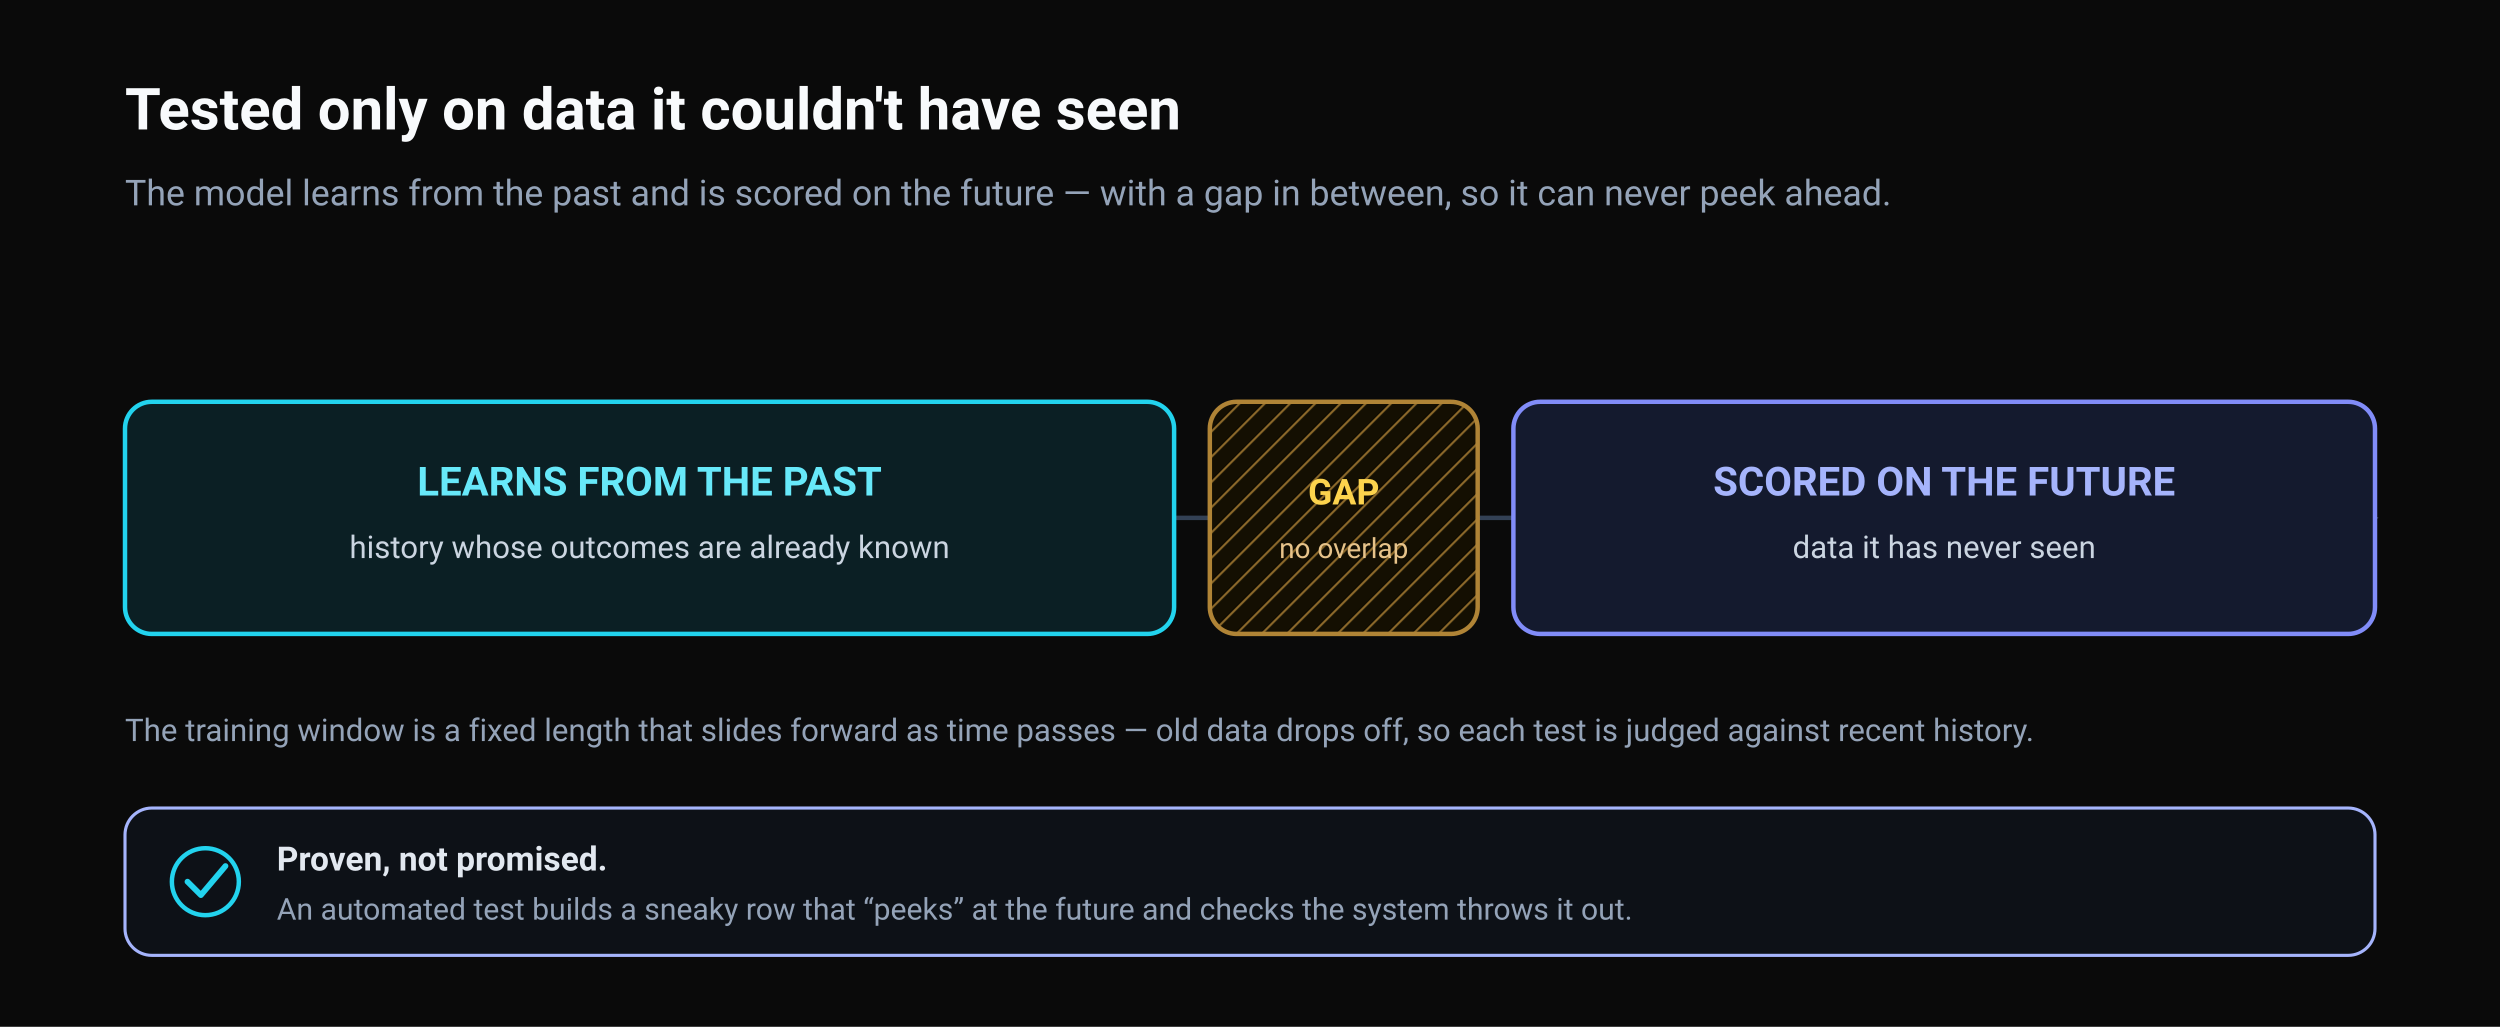
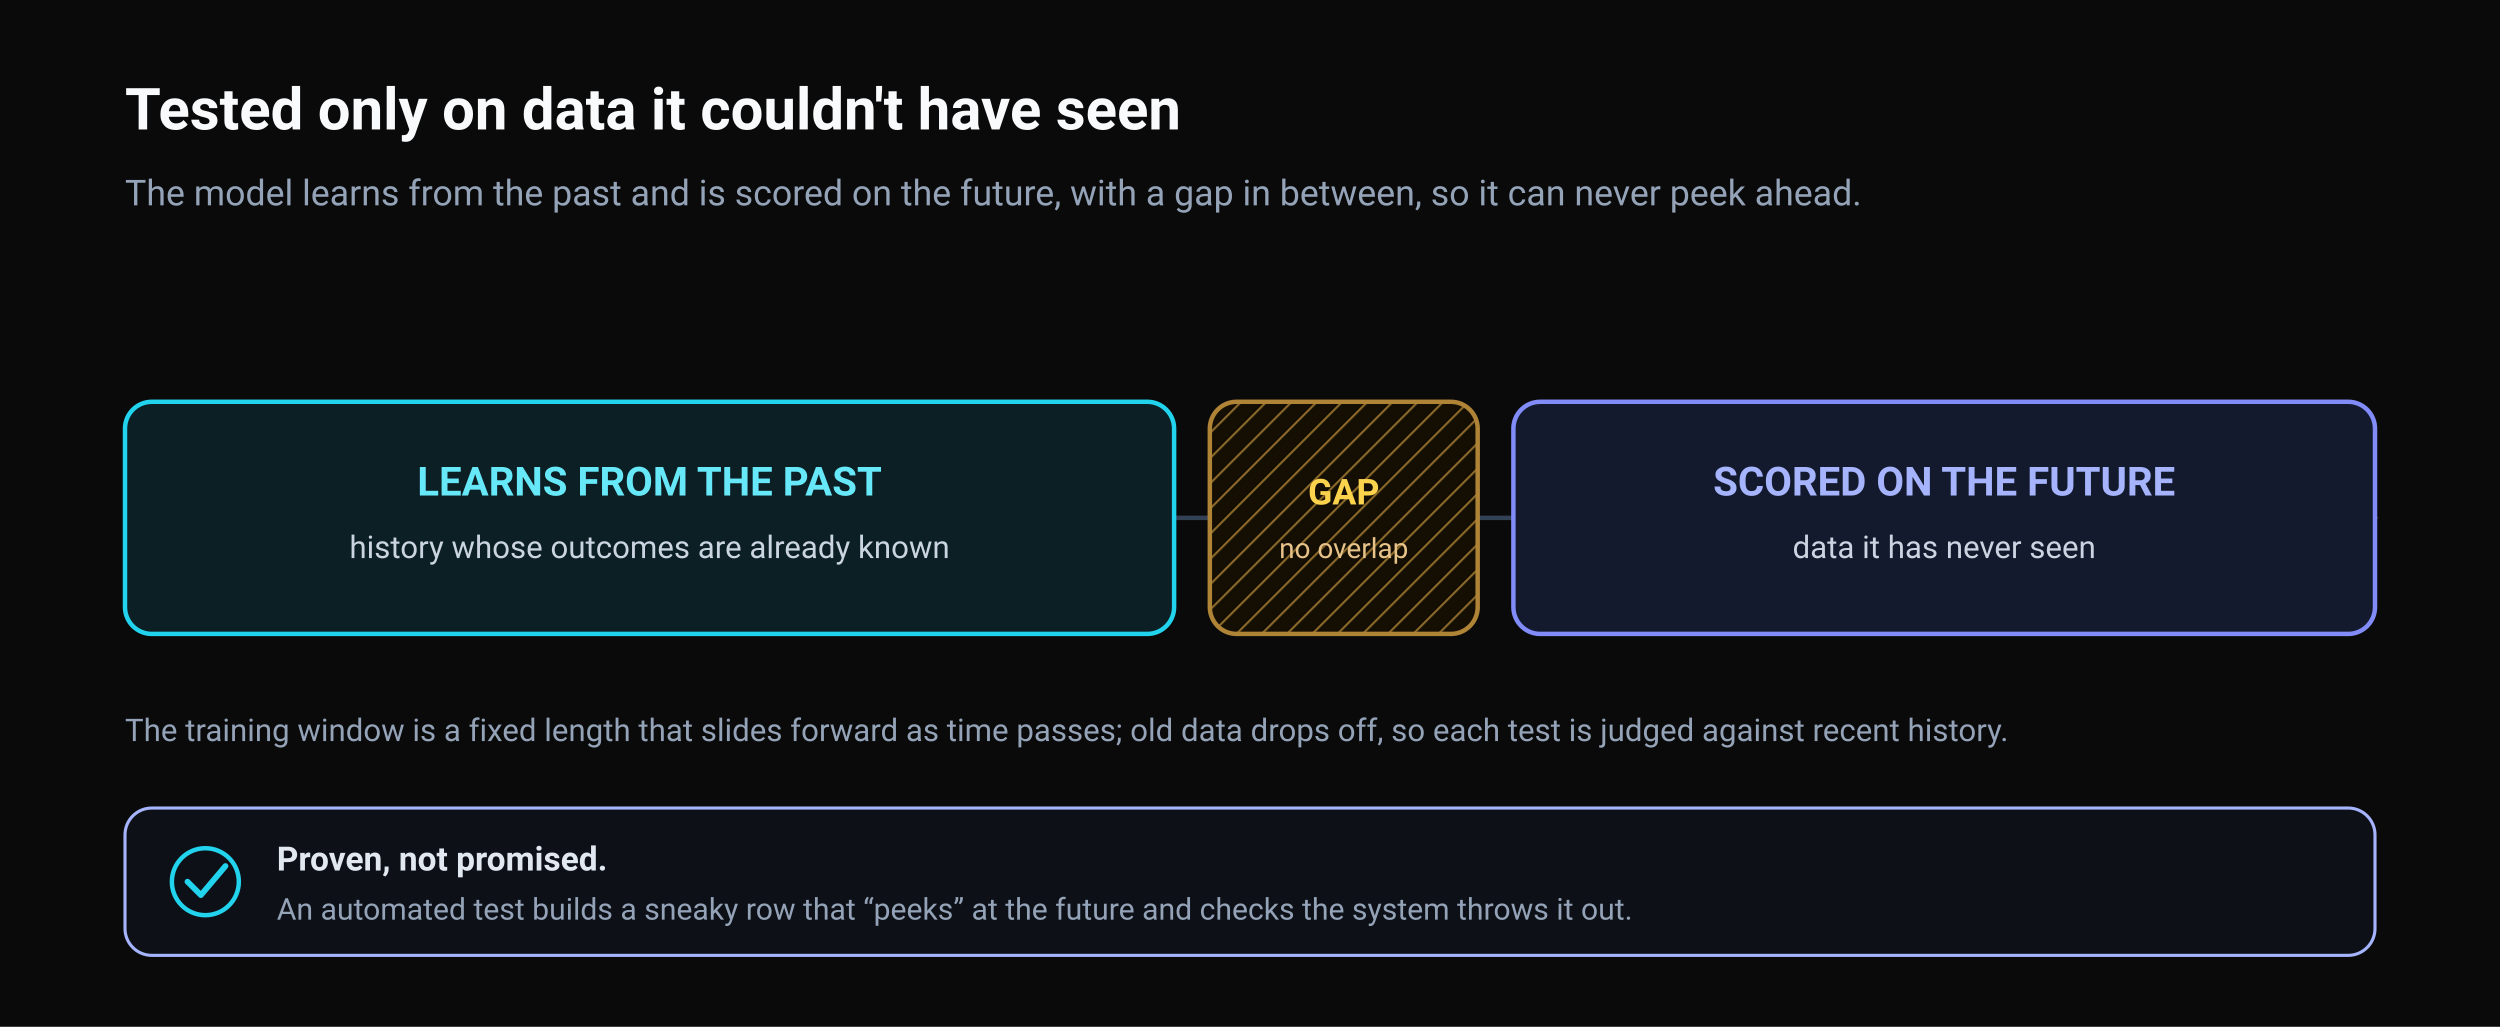
<svg xmlns="http://www.w3.org/2000/svg" width="1120" height="460" viewBox="0 0 1120 460" font-family="ui-sans-serif, system-ui, -apple-system, Segoe UI, Roboto, sans-serif">
  <defs>
    <pattern id="wf-hatch" width="8" height="8" patternUnits="userSpaceOnUse" patternTransform="rotate(45)">
      <rect width="8" height="8" fill="#140f02" />
      <line x1="0" y1="0" x2="0" y2="8" stroke="#b08436" stroke-width="2" opacity="0.7" />
    </pattern>
    <marker id="wf-time" viewBox="0 0 10 10" refX="9" refY="5" markerWidth="8" markerHeight="8" orient="auto-start-reverse">
      <path d="M0 0 L10 5 L0 10 z" fill="#475569" />
    </marker>
  </defs>
  <rect width="1120" height="460" fill="#0a0a0a" />
  <text x="56" y="58" fill="#f8fafc" font-size="26" font-weight="700">Tested only on data it couldn't have seen</text>
-   <text x="56" y="92" fill="#94a3b8" font-size="16">The model learns from the past and is scored on the future — with a gap in between, so it can never peek ahead.</text>
+   <text x="56" y="92" fill="#94a3b8" font-size="16">The model learns from the past and is scored on the future, with a gap in between, so it can never peek ahead.</text>
  <line x1="56" y1="232" x2="1064" y2="232" stroke="#334155" stroke-width="2" marker-end="url(#wf-time)" />
  <text x="1064" y="214" text-anchor="end" fill="#475569" font-size="13">time →</text>
  <rect x="56" y="180" width="470" height="104" rx="12" fill="#0b1f24" stroke="#22d3ee" stroke-width="2" />
  <text x="291" y="222" text-anchor="middle" fill="#67e8f9" font-size="18" font-weight="700">LEARNS FROM THE PAST</text>
  <text x="291" y="250" text-anchor="middle" fill="#cbd5e1" font-size="14">history whose outcomes are already known</text>
  <rect x="542" y="180" width="120" height="104" rx="12" fill="url(#wf-hatch)" stroke="#b08436" stroke-width="2" />
  <text x="602" y="226" text-anchor="middle" fill="#fcd34d" font-size="16" font-weight="700">GAP</text>
  <text x="602" y="250" text-anchor="middle" fill="#e7c38a" font-size="12.5">no overlap</text>
  <rect x="678" y="180" width="386" height="104" rx="12" fill="#141a2e" stroke="#818cf8" stroke-width="2" />
  <text x="871" y="222" text-anchor="middle" fill="#a5b4fc" font-size="18" font-weight="700">SCORED ON THE FUTURE</text>
  <text x="871" y="250" text-anchor="middle" fill="#cbd5e1" font-size="14">data it has never seen</text>
-   <text x="56" y="332" fill="#94a3b8" font-size="14">The training window is a fixed length that slides forward as time passes — old data drops off, so each test is judged against recent history.</text>
+   <text x="56" y="332" fill="#94a3b8" font-size="14">The training window is a fixed length that slides forward as time passes; old data drops off, so each test is judged against recent history.</text>
  <rect x="56" y="362" width="1008" height="66" rx="12" fill="#0d1117" stroke="#a5b4fc" stroke-width="1.4" />
  <circle cx="92" cy="395" r="15" fill="none" stroke="#22d3ee" stroke-width="2" />
  <path d="M84 395 l6 6 l11 -13" fill="none" stroke="#22d3ee" stroke-width="2.6" stroke-linecap="round" stroke-linejoin="round" />
  <text x="124" y="390" fill="#e2e8f0" font-size="15" font-weight="700">Proven, not promised.</text>
  <text x="124" y="412" fill="#94a3b8" font-size="13.5">An automated test builds a sneaky row that “peeks” at the future and checks the system throws it out.</text>
</svg>
